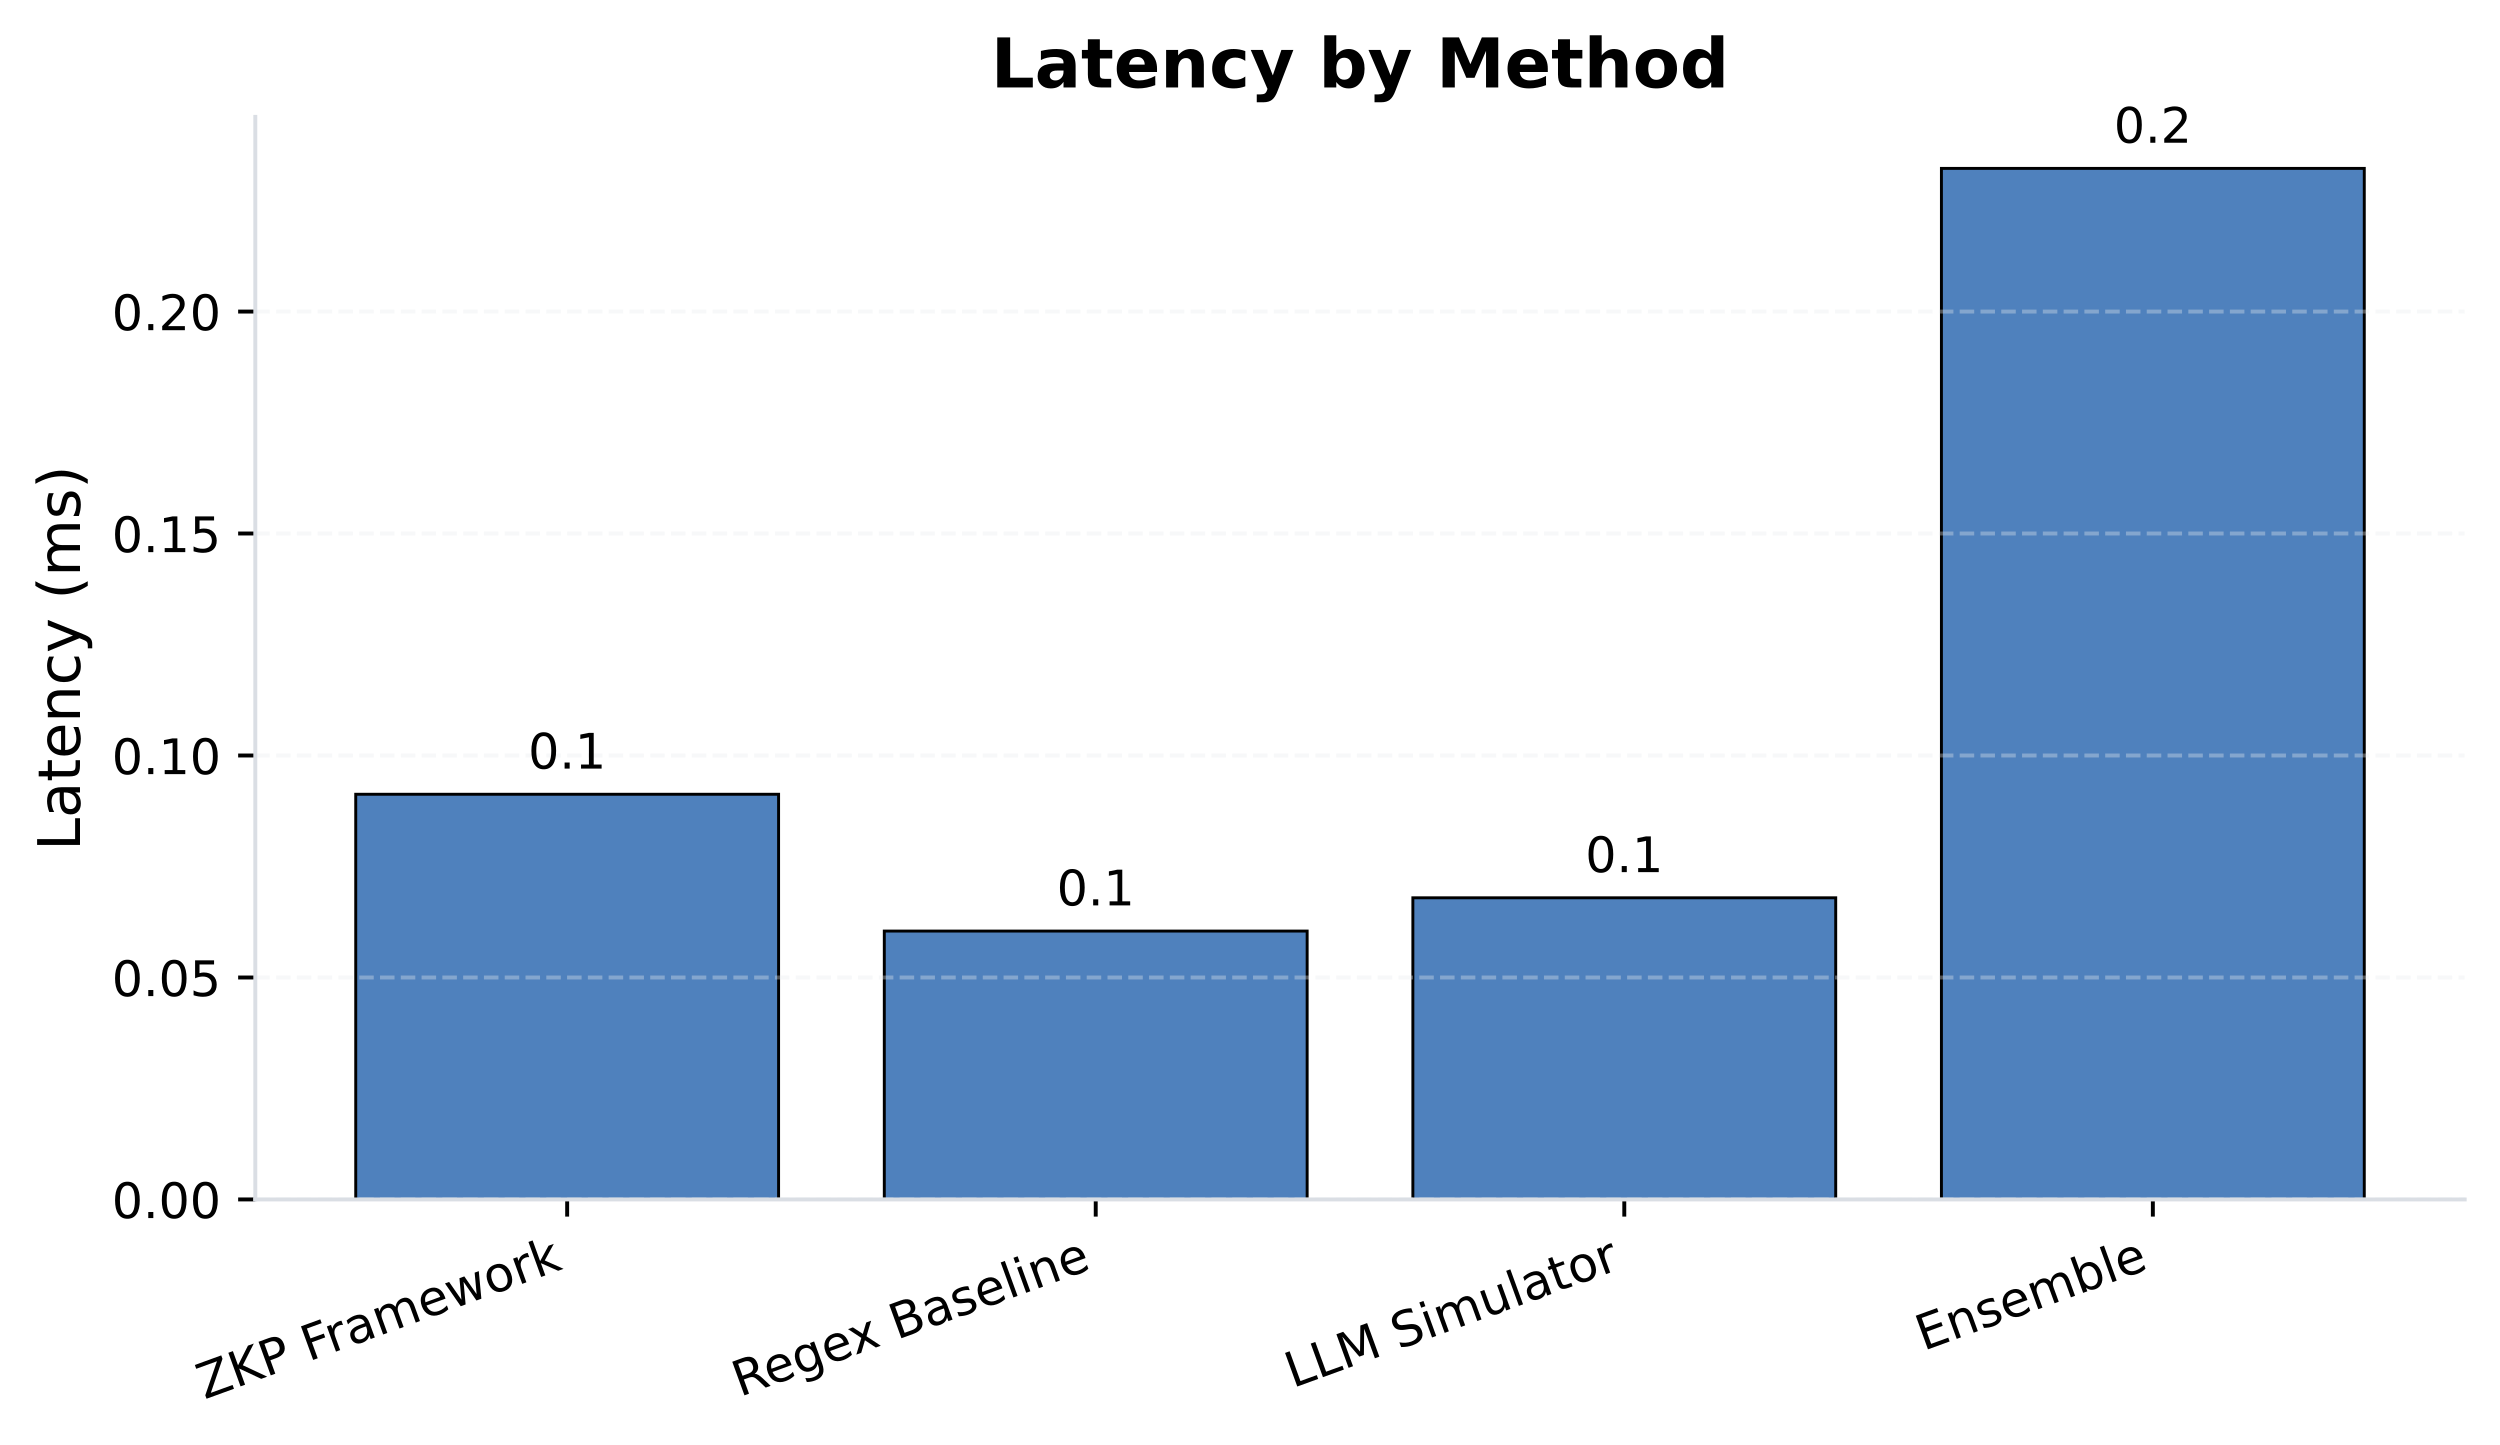
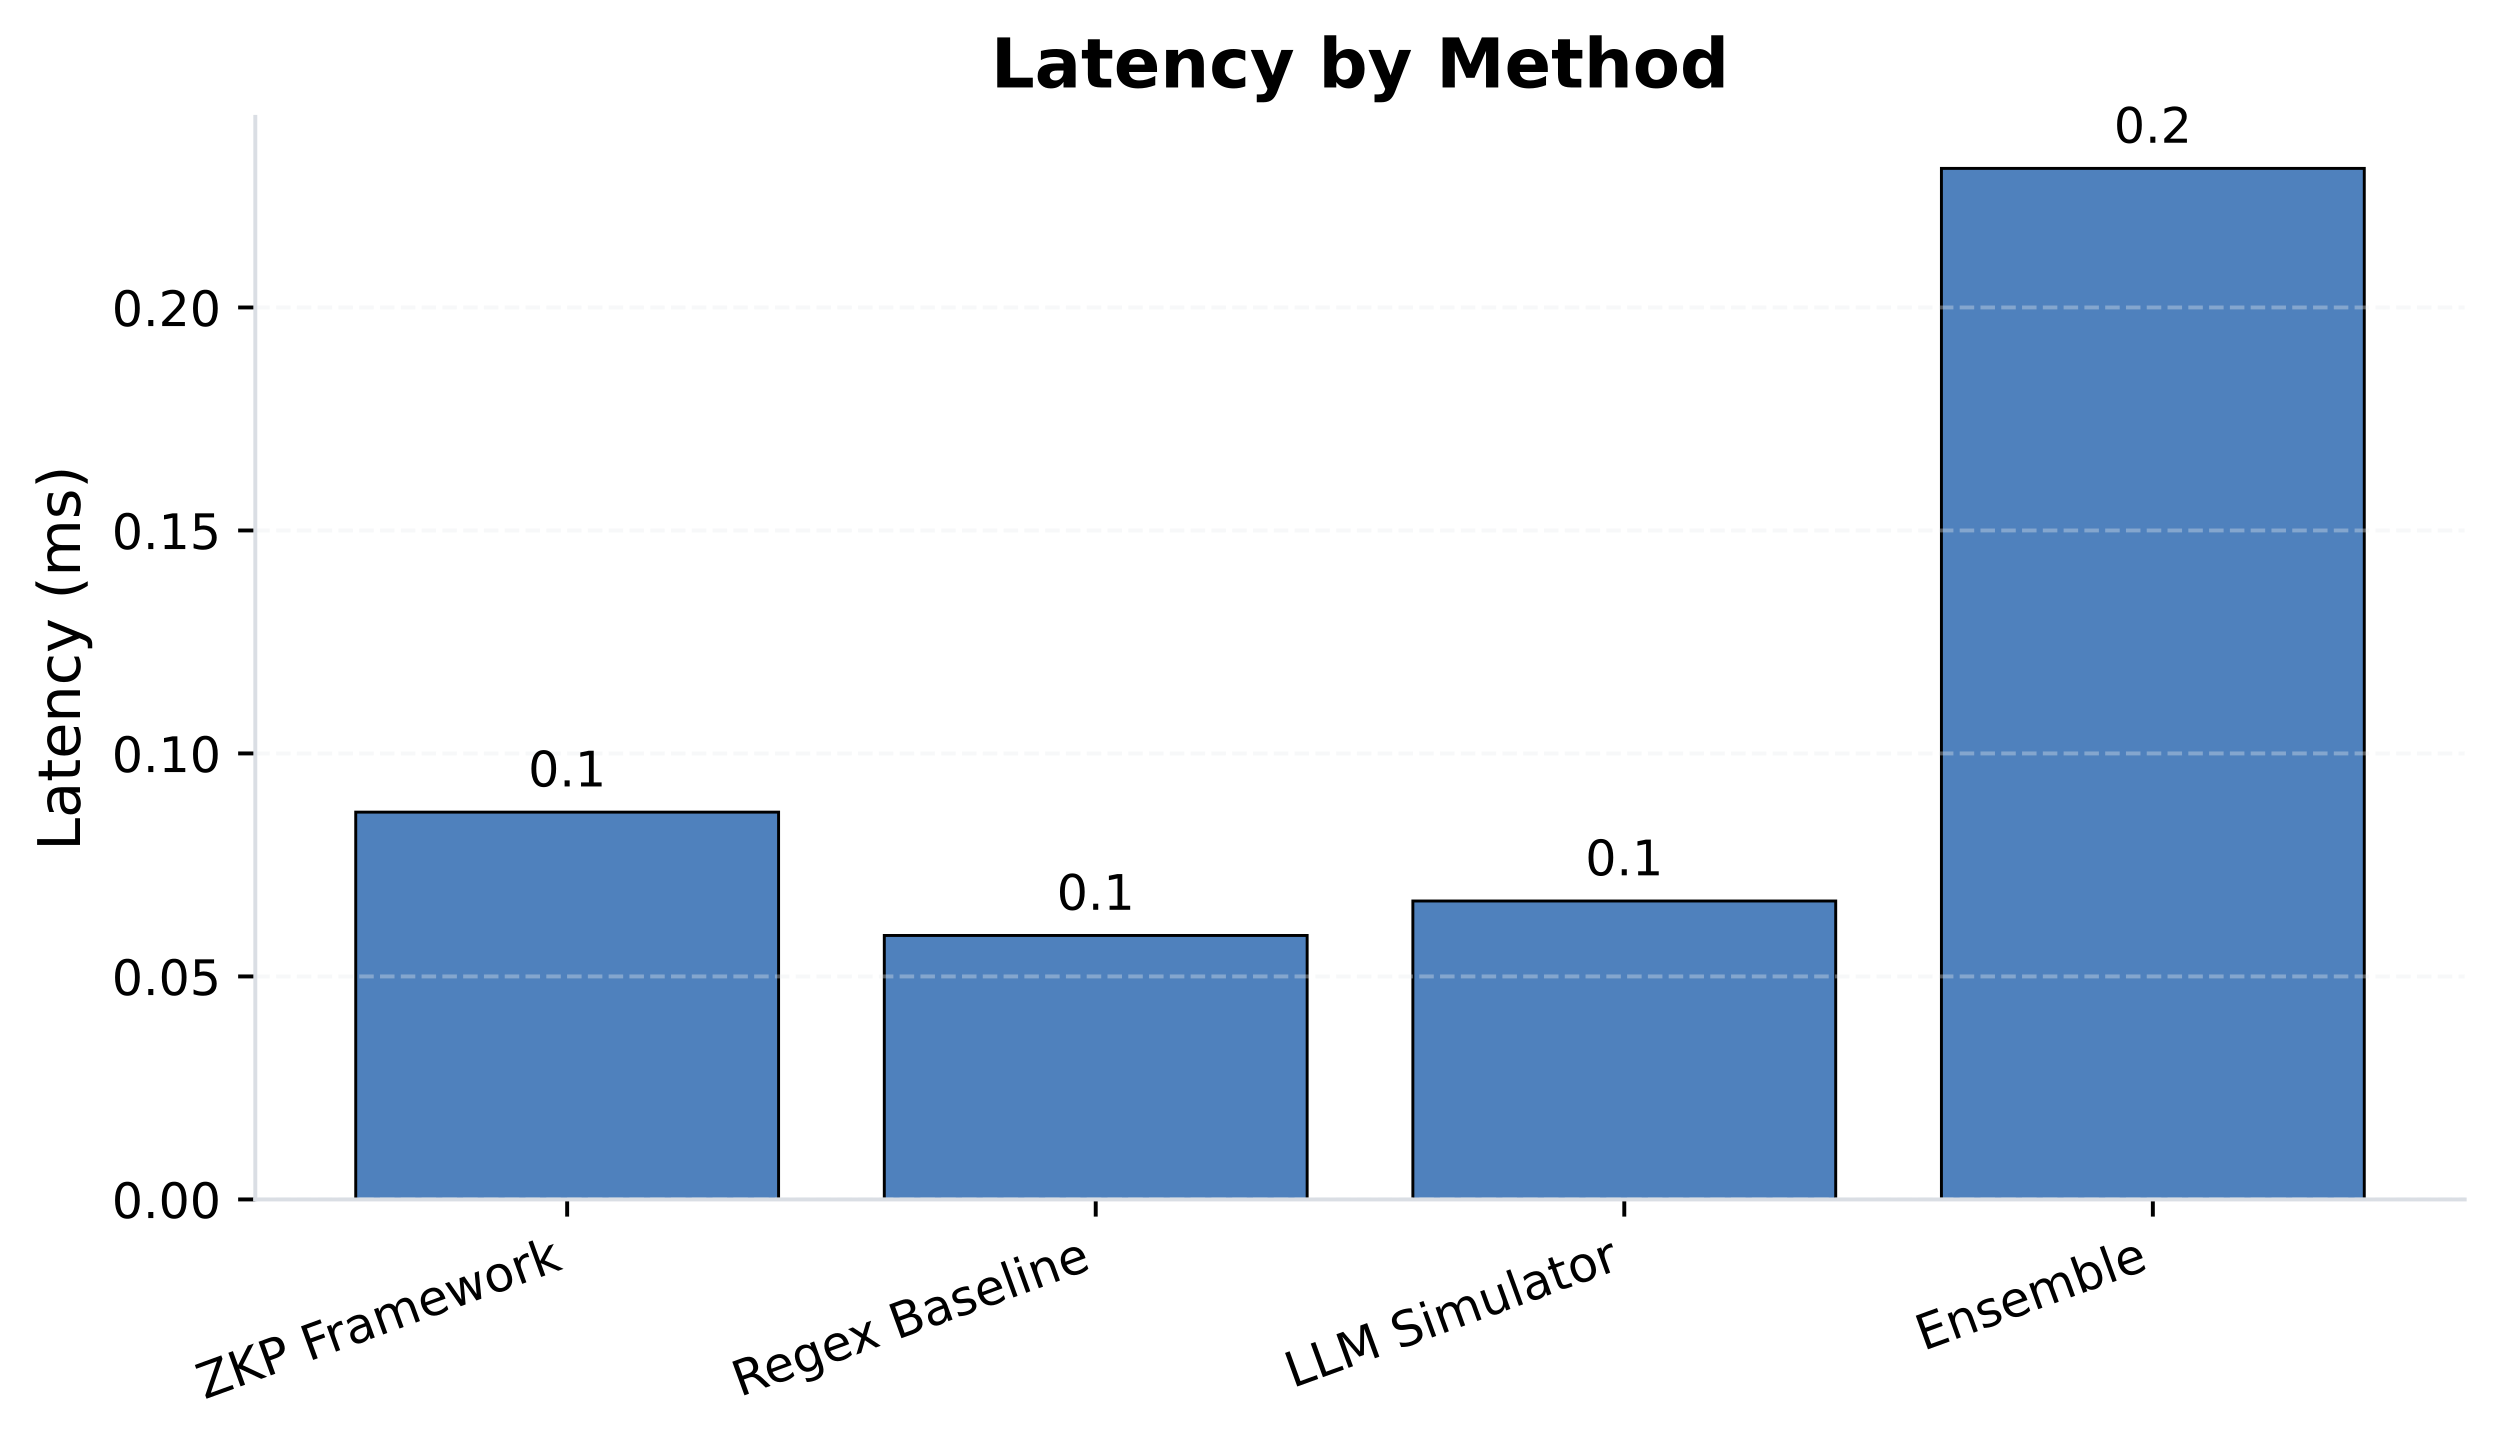
<svg xmlns="http://www.w3.org/2000/svg" xmlns:xlink="http://www.w3.org/1999/xlink" width="509.979pt" height="294.641pt" viewBox="0 0 509.979 294.641" version="1.1">
  <defs>
    <style type="text/css">*{stroke-linejoin: round; stroke-linecap: butt}</style>
  </defs>
  <g id="figure_1">
    <g id="patch_1">
      <path d="M 0 294.641  L 509.979 294.641  L 509.979 0  L 0 0  L 0 294.641  z " style="fill: none" />
    </g>
    <g id="axes_1">
      <g id="patch_2">
        <path d="M 52.079 244.678  L 502.779 244.678  L 502.779 23.838  L 52.079 23.838  L 52.079 244.678  z " style="fill: none" />
      </g>
      <g id="patch_3">
-         <path d="M 72.566 244.678  L 158.824 244.678  L 158.824 162.023  L 72.566 162.023  z " clip-path="url(#pc0ba882811)" style="fill: #4f81bd; stroke: #000000; stroke-width: 0.6; stroke-linejoin: miter" />
+         <path d="M 72.566 244.678  L 158.824 244.678  L 158.824 165.664  L 72.566 165.664  z " clip-path="url(#p3693502e0a)" style="fill: #4f81bd; stroke: #000000; stroke-width: 0.6; stroke-linejoin: miter" />
      </g>
      <g id="patch_4">
-         <path d="M 180.389 244.678  L 266.647 244.678  L 266.647 189.926  L 180.389 189.926  z " clip-path="url(#pc0ba882811)" style="fill: #4f81bd; stroke: #000000; stroke-width: 0.6; stroke-linejoin: miter" />
+         <path d="M 180.389 244.678  L 266.647 244.678  L 266.647 190.821  L 180.389 190.821  z " clip-path="url(#p3693502e0a)" style="fill: #4f81bd; stroke: #000000; stroke-width: 0.6; stroke-linejoin: miter" />
      </g>
      <g id="patch_5">
-         <path d="M 288.212 244.678  L 374.47 244.678  L 374.47 183.142  L 288.212 183.142  z " clip-path="url(#pc0ba882811)" style="fill: #4f81bd; stroke: #000000; stroke-width: 0.6; stroke-linejoin: miter" />
+         <path d="M 288.212 244.678  L 374.47 244.678  L 374.47 183.791  L 288.212 183.791  z " clip-path="url(#p3693502e0a)" style="fill: #4f81bd; stroke: #000000; stroke-width: 0.6; stroke-linejoin: miter" />
      </g>
      <g id="patch_6">
-         <path d="M 396.035 244.678  L 482.293 244.678  L 482.293 34.354  L 396.035 34.354  z " clip-path="url(#pc0ba882811)" style="fill: #4f81bd; stroke: #000000; stroke-width: 0.6; stroke-linejoin: miter" />
+         <path d="M 396.035 244.678  L 482.293 244.678  L 482.293 34.354  L 396.035 34.354  z " clip-path="url(#p3693502e0a)" style="fill: #4f81bd; stroke: #000000; stroke-width: 0.6; stroke-linejoin: miter" />
      </g>
      <g id="matplotlib.axis_1">
        <g id="xtick_1">
          <g id="line2d_1">
            <defs>
-               <path id="md8af2acb9c" d="M 0 0  L 0 3.5  " style="stroke: #000000; stroke-width: 0.8" />
+               <path id="mdad1da0cd4" d="M 0 0  L 0 3.5  " style="stroke: #000000; stroke-width: 0.8" />
            </defs>
            <g>
-               <use xlink:href="#md8af2acb9c" x="115.695" y="244.678" style="stroke: #000000; stroke-width: 0.8" />
+               <use xlink:href="#mdad1da0cd4" x="115.695" y="244.678" style="stroke: #000000; stroke-width: 0.8" />
            </g>
          </g>
          <g id="text_1">
            <g transform="translate(41.71257 285.4866) rotate(-20) scale(0.1 -0.1)">
              <defs>
                <path id="DejaVuSans-5a" d="M 359 4666  L 4025 4666  L 4025 4184  L 1075 531  L 4097 531  L 4097 0  L 288 0  L 288 481  L 3238 4134  L 359 4134  L 359 4666  z " transform="scale(0.015625)" />
                <path id="DejaVuSans-4b" d="M 628 4666  L 1259 4666  L 1259 2694  L 3353 4666  L 4166 4666  L 1850 2491  L 4331 0  L 3500 0  L 1259 2247  L 1259 0  L 628 0  L 628 4666  z " transform="scale(0.015625)" />
                <path id="DejaVuSans-50" d="M 1259 4147  L 1259 2394  L 2053 2394  Q 2494 2394 2734 2622  Q 2975 2850 2975 3272  Q 2975 3691 2734 3919  Q 2494 4147 2053 4147  L 1259 4147  z M 628 4666  L 2053 4666  Q 2838 4666 3239 4311  Q 3641 3956 3641 3272  Q 3641 2581 3239 2228  Q 2838 1875 2053 1875  L 1259 1875  L 1259 0  L 628 0  L 628 4666  z " transform="scale(0.015625)" />
                <path id="DejaVuSans-20" transform="scale(0.015625)" />
                <path id="DejaVuSans-46" d="M 628 4666  L 3309 4666  L 3309 4134  L 1259 4134  L 1259 2759  L 3109 2759  L 3109 2228  L 1259 2228  L 1259 0  L 628 0  L 628 4666  z " transform="scale(0.015625)" />
                <path id="DejaVuSans-72" d="M 2631 2963  Q 2534 3019 2420 3045  Q 2306 3072 2169 3072  Q 1681 3072 1420 2755  Q 1159 2438 1159 1844  L 1159 0  L 581 0  L 581 3500  L 1159 3500  L 1159 2956  Q 1341 3275 1631 3429  Q 1922 3584 2338 3584  Q 2397 3584 2469 3576  Q 2541 3569 2628 3553  L 2631 2963  z " transform="scale(0.015625)" />
                <path id="DejaVuSans-61" d="M 2194 1759  Q 1497 1759 1228 1600  Q 959 1441 959 1056  Q 959 750 1161 570  Q 1363 391 1709 391  Q 2188 391 2477 730  Q 2766 1069 2766 1631  L 2766 1759  L 2194 1759  z M 3341 1997  L 3341 0  L 2766 0  L 2766 531  Q 2569 213 2275 61  Q 1981 -91 1556 -91  Q 1019 -91 701 211  Q 384 513 384 1019  Q 384 1609 779 1909  Q 1175 2209 1959 2209  L 2766 2209  L 2766 2266  Q 2766 2663 2505 2880  Q 2244 3097 1772 3097  Q 1472 3097 1187 3025  Q 903 2953 641 2809  L 641 3341  Q 956 3463 1253 3523  Q 1550 3584 1831 3584  Q 2591 3584 2966 3190  Q 3341 2797 3341 1997  z " transform="scale(0.015625)" />
                <path id="DejaVuSans-6d" d="M 3328 2828  Q 3544 3216 3844 3400  Q 4144 3584 4550 3584  Q 5097 3584 5394 3201  Q 5691 2819 5691 2113  L 5691 0  L 5113 0  L 5113 2094  Q 5113 2597 4934 2840  Q 4756 3084 4391 3084  Q 3944 3084 3684 2787  Q 3425 2491 3425 1978  L 3425 0  L 2847 0  L 2847 2094  Q 2847 2600 2669 2842  Q 2491 3084 2119 3084  Q 1678 3084 1418 2786  Q 1159 2488 1159 1978  L 1159 0  L 581 0  L 581 3500  L 1159 3500  L 1159 2956  Q 1356 3278 1631 3431  Q 1906 3584 2284 3584  Q 2666 3584 2933 3390  Q 3200 3197 3328 2828  z " transform="scale(0.015625)" />
                <path id="DejaVuSans-65" d="M 3597 1894  L 3597 1613  L 953 1613  Q 991 1019 1311 708  Q 1631 397 2203 397  Q 2534 397 2845 478  Q 3156 559 3463 722  L 3463 178  Q 3153 47 2828 -22  Q 2503 -91 2169 -91  Q 1331 -91 842 396  Q 353 884 353 1716  Q 353 2575 817 3079  Q 1281 3584 2069 3584  Q 2775 3584 3186 3129  Q 3597 2675 3597 1894  z M 3022 2063  Q 3016 2534 2758 2815  Q 2500 3097 2075 3097  Q 1594 3097 1305 2825  Q 1016 2553 972 2059  L 3022 2063  z " transform="scale(0.015625)" />
                <path id="DejaVuSans-77" d="M 269 3500  L 844 3500  L 1563 769  L 2278 3500  L 2956 3500  L 3675 769  L 4391 3500  L 4966 3500  L 4050 0  L 3372 0  L 2619 2869  L 1863 0  L 1184 0  L 269 3500  z " transform="scale(0.015625)" />
                <path id="DejaVuSans-6f" d="M 1959 3097  Q 1497 3097 1228 2736  Q 959 2375 959 1747  Q 959 1119 1226 758  Q 1494 397 1959 397  Q 2419 397 2687 759  Q 2956 1122 2956 1747  Q 2956 2369 2687 2733  Q 2419 3097 1959 3097  z M 1959 3584  Q 2709 3584 3137 3096  Q 3566 2609 3566 1747  Q 3566 888 3137 398  Q 2709 -91 1959 -91  Q 1206 -91 779 398  Q 353 888 353 1747  Q 353 2609 779 3096  Q 1206 3584 1959 3584  z " transform="scale(0.015625)" />
                <path id="DejaVuSans-6b" d="M 581 4863  L 1159 4863  L 1159 1991  L 2875 3500  L 3609 3500  L 1753 1863  L 3688 0  L 2938 0  L 1159 1709  L 1159 0  L 581 0  L 581 4863  z " transform="scale(0.015625)" />
              </defs>
              <use xlink:href="#DejaVuSans-5a" />
              <use xlink:href="#DejaVuSans-4b" transform="translate(68.50586 0)" />
              <use xlink:href="#DejaVuSans-50" transform="translate(134.082 0)" />
              <use xlink:href="#DejaVuSans-20" transform="translate(194.3848 0)" />
              <use xlink:href="#DejaVuSans-46" transform="translate(226.1719 0)" />
              <use xlink:href="#DejaVuSans-72" transform="translate(276.4414 0)" />
              <use xlink:href="#DejaVuSans-61" transform="translate(317.5547 0)" />
              <use xlink:href="#DejaVuSans-6d" transform="translate(378.834 0)" />
              <use xlink:href="#DejaVuSans-65" transform="translate(476.2461 0)" />
              <use xlink:href="#DejaVuSans-77" transform="translate(537.7695 0)" />
              <use xlink:href="#DejaVuSans-6f" transform="translate(619.5566 0)" />
              <use xlink:href="#DejaVuSans-72" transform="translate(680.7383 0)" />
              <use xlink:href="#DejaVuSans-6b" transform="translate(721.8516 0)" />
            </g>
          </g>
        </g>
        <g id="xtick_2">
          <g id="line2d_2">
            <g>
-               <use xlink:href="#md8af2acb9c" x="223.518" y="244.678" style="stroke: #000000; stroke-width: 0.8" />
+               <use xlink:href="#mdad1da0cd4" x="223.518" y="244.678" style="stroke: #000000; stroke-width: 0.8" />
            </g>
          </g>
          <g id="text_2">
            <g transform="translate(150.9451 284.9735) rotate(-20) scale(0.1 -0.1)">
              <defs>
                <path id="DejaVuSans-52" d="M 2841 2188  Q 3044 2119 3236 1894  Q 3428 1669 3622 1275  L 4263 0  L 3584 0  L 2988 1197  Q 2756 1666 2539 1819  Q 2322 1972 1947 1972  L 1259 1972  L 1259 0  L 628 0  L 628 4666  L 2053 4666  Q 2853 4666 3247 4331  Q 3641 3997 3641 3322  Q 3641 2881 3436 2590  Q 3231 2300 2841 2188  z M 1259 4147  L 1259 2491  L 2053 2491  Q 2509 2491 2742 2702  Q 2975 2913 2975 3322  Q 2975 3731 2742 3939  Q 2509 4147 2053 4147  L 1259 4147  z " transform="scale(0.015625)" />
                <path id="DejaVuSans-67" d="M 2906 1791  Q 2906 2416 2648 2759  Q 2391 3103 1925 3103  Q 1463 3103 1205 2759  Q 947 2416 947 1791  Q 947 1169 1205 825  Q 1463 481 1925 481  Q 2391 481 2648 825  Q 2906 1169 2906 1791  z M 3481 434  Q 3481 -459 3084 -895  Q 2688 -1331 1869 -1331  Q 1566 -1331 1297 -1286  Q 1028 -1241 775 -1147  L 775 -588  Q 1028 -725 1275 -790  Q 1522 -856 1778 -856  Q 2344 -856 2625 -561  Q 2906 -266 2906 331  L 2906 616  Q 2728 306 2450 153  Q 2172 0 1784 0  Q 1141 0 747 490  Q 353 981 353 1791  Q 353 2603 747 3093  Q 1141 3584 1784 3584  Q 2172 3584 2450 3431  Q 2728 3278 2906 2969  L 2906 3500  L 3481 3500  L 3481 434  z " transform="scale(0.015625)" />
                <path id="DejaVuSans-78" d="M 3513 3500  L 2247 1797  L 3578 0  L 2900 0  L 1881 1375  L 863 0  L 184 0  L 1544 1831  L 300 3500  L 978 3500  L 1906 2253  L 2834 3500  L 3513 3500  z " transform="scale(0.015625)" />
                <path id="DejaVuSans-42" d="M 1259 2228  L 1259 519  L 2272 519  Q 2781 519 3026 730  Q 3272 941 3272 1375  Q 3272 1813 3026 2020  Q 2781 2228 2272 2228  L 1259 2228  z M 1259 4147  L 1259 2741  L 2194 2741  Q 2656 2741 2882 2914  Q 3109 3088 3109 3444  Q 3109 3797 2882 3972  Q 2656 4147 2194 4147  L 1259 4147  z M 628 4666  L 2241 4666  Q 2963 4666 3353 4366  Q 3744 4066 3744 3513  Q 3744 3084 3544 2831  Q 3344 2578 2956 2516  Q 3422 2416 3680 2098  Q 3938 1781 3938 1306  Q 3938 681 3513 340  Q 3088 0 2303 0  L 628 0  L 628 4666  z " transform="scale(0.015625)" />
                <path id="DejaVuSans-73" d="M 2834 3397  L 2834 2853  Q 2591 2978 2328 3040  Q 2066 3103 1784 3103  Q 1356 3103 1142 2972  Q 928 2841 928 2578  Q 928 2378 1081 2264  Q 1234 2150 1697 2047  L 1894 2003  Q 2506 1872 2764 1633  Q 3022 1394 3022 966  Q 3022 478 2636 193  Q 2250 -91 1575 -91  Q 1294 -91 989 -36  Q 684 19 347 128  L 347 722  Q 666 556 975 473  Q 1284 391 1588 391  Q 1994 391 2212 530  Q 2431 669 2431 922  Q 2431 1156 2273 1281  Q 2116 1406 1581 1522  L 1381 1569  Q 847 1681 609 1914  Q 372 2147 372 2553  Q 372 3047 722 3315  Q 1072 3584 1716 3584  Q 2034 3584 2315 3537  Q 2597 3491 2834 3397  z " transform="scale(0.015625)" />
                <path id="DejaVuSans-6c" d="M 603 4863  L 1178 4863  L 1178 0  L 603 0  L 603 4863  z " transform="scale(0.015625)" />
                <path id="DejaVuSans-69" d="M 603 3500  L 1178 3500  L 1178 0  L 603 0  L 603 3500  z M 603 4863  L 1178 4863  L 1178 4134  L 603 4134  L 603 4863  z " transform="scale(0.015625)" />
                <path id="DejaVuSans-6e" d="M 3513 2113  L 3513 0  L 2938 0  L 2938 2094  Q 2938 2591 2744 2837  Q 2550 3084 2163 3084  Q 1697 3084 1428 2787  Q 1159 2491 1159 1978  L 1159 0  L 581 0  L 581 3500  L 1159 3500  L 1159 2956  Q 1366 3272 1645 3428  Q 1925 3584 2291 3584  Q 2894 3584 3203 3211  Q 3513 2838 3513 2113  z " transform="scale(0.015625)" />
              </defs>
              <use xlink:href="#DejaVuSans-52" />
              <use xlink:href="#DejaVuSans-65" transform="translate(64.98242 0)" />
              <use xlink:href="#DejaVuSans-67" transform="translate(126.5059 0)" />
              <use xlink:href="#DejaVuSans-65" transform="translate(189.9824 0)" />
              <use xlink:href="#DejaVuSans-78" transform="translate(249.7559 0)" />
              <use xlink:href="#DejaVuSans-20" transform="translate(308.9355 0)" />
              <use xlink:href="#DejaVuSans-42" transform="translate(340.7227 0)" />
              <use xlink:href="#DejaVuSans-61" transform="translate(409.3262 0)" />
              <use xlink:href="#DejaVuSans-73" transform="translate(470.6055 0)" />
              <use xlink:href="#DejaVuSans-65" transform="translate(522.7051 0)" />
              <use xlink:href="#DejaVuSans-6c" transform="translate(584.2285 0)" />
              <use xlink:href="#DejaVuSans-69" transform="translate(612.0117 0)" />
              <use xlink:href="#DejaVuSans-6e" transform="translate(639.7949 0)" />
              <use xlink:href="#DejaVuSans-65" transform="translate(703.1738 0)" />
            </g>
          </g>
        </g>
        <g id="xtick_3">
          <g id="line2d_3">
            <g>
-               <use xlink:href="#md8af2acb9c" x="331.341" y="244.678" style="stroke: #000000; stroke-width: 0.8" />
+               <use xlink:href="#mdad1da0cd4" x="331.341" y="244.678" style="stroke: #000000; stroke-width: 0.8" />
            </g>
          </g>
          <g id="text_3">
            <g transform="translate(263.7132 283.1737) rotate(-20) scale(0.1 -0.1)">
              <defs>
                <path id="DejaVuSans-4c" d="M 628 4666  L 1259 4666  L 1259 531  L 3531 531  L 3531 0  L 628 0  L 628 4666  z " transform="scale(0.015625)" />
                <path id="DejaVuSans-4d" d="M 628 4666  L 1569 4666  L 2759 1491  L 3956 4666  L 4897 4666  L 4897 0  L 4281 0  L 4281 4097  L 3078 897  L 2444 897  L 1241 4097  L 1241 0  L 628 0  L 628 4666  z " transform="scale(0.015625)" />
                <path id="DejaVuSans-53" d="M 3425 4513  L 3425 3897  Q 3066 4069 2747 4153  Q 2428 4238 2131 4238  Q 1616 4238 1336 4038  Q 1056 3838 1056 3469  Q 1056 3159 1242 3001  Q 1428 2844 1947 2747  L 2328 2669  Q 3034 2534 3370 2195  Q 3706 1856 3706 1288  Q 3706 609 3251 259  Q 2797 -91 1919 -91  Q 1588 -91 1214 -16  Q 841 59 441 206  L 441 856  Q 825 641 1194 531  Q 1563 422 1919 422  Q 2459 422 2753 634  Q 3047 847 3047 1241  Q 3047 1584 2836 1778  Q 2625 1972 2144 2069  L 1759 2144  Q 1053 2284 737 2584  Q 422 2884 422 3419  Q 422 4038 858 4394  Q 1294 4750 2059 4750  Q 2388 4750 2728 4690  Q 3069 4631 3425 4513  z " transform="scale(0.015625)" />
                <path id="DejaVuSans-75" d="M 544 1381  L 544 3500  L 1119 3500  L 1119 1403  Q 1119 906 1312 657  Q 1506 409 1894 409  Q 2359 409 2629 706  Q 2900 1003 2900 1516  L 2900 3500  L 3475 3500  L 3475 0  L 2900 0  L 2900 538  Q 2691 219 2414 64  Q 2138 -91 1772 -91  Q 1169 -91 856 284  Q 544 659 544 1381  z M 1991 3584  L 1991 3584  z " transform="scale(0.015625)" />
                <path id="DejaVuSans-74" d="M 1172 4494  L 1172 3500  L 2356 3500  L 2356 3053  L 1172 3053  L 1172 1153  Q 1172 725 1289 603  Q 1406 481 1766 481  L 2356 481  L 2356 0  L 1766 0  Q 1100 0 847 248  Q 594 497 594 1153  L 594 3053  L 172 3053  L 172 3500  L 594 3500  L 594 4494  L 1172 4494  z " transform="scale(0.015625)" />
              </defs>
              <use xlink:href="#DejaVuSans-4c" />
              <use xlink:href="#DejaVuSans-4c" transform="translate(55.71289 0)" />
              <use xlink:href="#DejaVuSans-4d" transform="translate(111.4258 0)" />
              <use xlink:href="#DejaVuSans-20" transform="translate(197.7051 0)" />
              <use xlink:href="#DejaVuSans-53" transform="translate(229.4922 0)" />
              <use xlink:href="#DejaVuSans-69" transform="translate(292.9688 0)" />
              <use xlink:href="#DejaVuSans-6d" transform="translate(320.752 0)" />
              <use xlink:href="#DejaVuSans-75" transform="translate(418.1641 0)" />
              <use xlink:href="#DejaVuSans-6c" transform="translate(481.543 0)" />
              <use xlink:href="#DejaVuSans-61" transform="translate(509.3262 0)" />
              <use xlink:href="#DejaVuSans-74" transform="translate(570.6055 0)" />
              <use xlink:href="#DejaVuSans-6f" transform="translate(609.8145 0)" />
              <use xlink:href="#DejaVuSans-72" transform="translate(670.9961 0)" />
            </g>
          </g>
        </g>
        <g id="xtick_4">
          <g id="line2d_4">
            <g>
-               <use xlink:href="#md8af2acb9c" x="439.164" y="244.678" style="stroke: #000000; stroke-width: 0.8" />
+               <use xlink:href="#mdad1da0cd4" x="439.164" y="244.678" style="stroke: #000000; stroke-width: 0.8" />
            </g>
          </g>
          <g id="text_4">
            <g transform="translate(392.3709 275.5904) rotate(-20) scale(0.1 -0.1)">
              <defs>
                <path id="DejaVuSans-45" d="M 628 4666  L 3578 4666  L 3578 4134  L 1259 4134  L 1259 2753  L 3481 2753  L 3481 2222  L 1259 2222  L 1259 531  L 3634 531  L 3634 0  L 628 0  L 628 4666  z " transform="scale(0.015625)" />
                <path id="DejaVuSans-62" d="M 3116 1747  Q 3116 2381 2855 2742  Q 2594 3103 2138 3103  Q 1681 3103 1420 2742  Q 1159 2381 1159 1747  Q 1159 1113 1420 752  Q 1681 391 2138 391  Q 2594 391 2855 752  Q 3116 1113 3116 1747  z M 1159 2969  Q 1341 3281 1617 3432  Q 1894 3584 2278 3584  Q 2916 3584 3314 3078  Q 3713 2572 3713 1747  Q 3713 922 3314 415  Q 2916 -91 2278 -91  Q 1894 -91 1617 61  Q 1341 213 1159 525  L 1159 0  L 581 0  L 581 4863  L 1159 4863  L 1159 2969  z " transform="scale(0.015625)" />
              </defs>
              <use xlink:href="#DejaVuSans-45" />
              <use xlink:href="#DejaVuSans-6e" transform="translate(63.18359 0)" />
              <use xlink:href="#DejaVuSans-73" transform="translate(126.5625 0)" />
              <use xlink:href="#DejaVuSans-65" transform="translate(178.6621 0)" />
              <use xlink:href="#DejaVuSans-6d" transform="translate(240.1855 0)" />
              <use xlink:href="#DejaVuSans-62" transform="translate(337.5977 0)" />
              <use xlink:href="#DejaVuSans-6c" transform="translate(401.0742 0)" />
              <use xlink:href="#DejaVuSans-65" transform="translate(428.8574 0)" />
            </g>
          </g>
        </g>
      </g>
      <g id="matplotlib.axis_2">
        <g id="ytick_1">
          <g id="line2d_5">
-             <path d="M 52.079 244.678  L 502.779 244.678  " clip-path="url(#pc0ba882811)" style="fill: none; stroke-dasharray: 2.96,1.28; stroke-dashoffset: 0; stroke: #e9ecef; stroke-opacity: 0.35; stroke-width: 0.8" />
+             <path d="M 52.079 244.678  L 502.779 244.678  " clip-path="url(#p3693502e0a)" style="fill: none; stroke-dasharray: 2.96,1.28; stroke-dashoffset: 0; stroke: #e9ecef; stroke-opacity: 0.35; stroke-width: 0.8" />
          </g>
          <g id="line2d_6">
            <defs>
-               <path id="m94b2e1bbf4" d="M 0 0  L -3.5 0  " style="stroke: #000000; stroke-width: 0.8" />
+               <path id="m51c682f799" d="M 0 0  L -3.5 0  " style="stroke: #000000; stroke-width: 0.8" />
            </defs>
            <g>
-               <use xlink:href="#m94b2e1bbf4" x="52.079" y="244.678" style="stroke: #000000; stroke-width: 0.8" />
+               <use xlink:href="#m51c682f799" x="52.079" y="244.678" style="stroke: #000000; stroke-width: 0.8" />
            </g>
          </g>
          <g id="text_5">
            <g transform="translate(22.81375 248.4771) scale(0.1 -0.1)">
              <defs>
                <path id="DejaVuSans-30" d="M 2034 4250  Q 1547 4250 1301 3770  Q 1056 3291 1056 2328  Q 1056 1369 1301 889  Q 1547 409 2034 409  Q 2525 409 2770 889  Q 3016 1369 3016 2328  Q 3016 3291 2770 3770  Q 2525 4250 2034 4250  z M 2034 4750  Q 2819 4750 3233 4129  Q 3647 3509 3647 2328  Q 3647 1150 3233 529  Q 2819 -91 2034 -91  Q 1250 -91 836 529  Q 422 1150 422 2328  Q 422 3509 836 4129  Q 1250 4750 2034 4750  z " transform="scale(0.015625)" />
                <path id="DejaVuSans-2e" d="M 684 794  L 1344 794  L 1344 0  L 684 0  L 684 794  z " transform="scale(0.015625)" />
              </defs>
              <use xlink:href="#DejaVuSans-30" />
              <use xlink:href="#DejaVuSans-2e" transform="translate(63.62305 0)" />
              <use xlink:href="#DejaVuSans-30" transform="translate(95.41016 0)" />
              <use xlink:href="#DejaVuSans-30" transform="translate(159.0332 0)" />
            </g>
          </g>
        </g>
        <g id="ytick_2">
          <g id="line2d_7">
-             <path d="M 52.079 199.397  L 502.779 199.397  " clip-path="url(#pc0ba882811)" style="fill: none; stroke-dasharray: 2.96,1.28; stroke-dashoffset: 0; stroke: #e9ecef; stroke-opacity: 0.35; stroke-width: 0.8" />
+             <path d="M 52.079 199.188  L 502.779 199.188  " clip-path="url(#p3693502e0a)" style="fill: none; stroke-dasharray: 2.96,1.28; stroke-dashoffset: 0; stroke: #e9ecef; stroke-opacity: 0.35; stroke-width: 0.8" />
          </g>
          <g id="line2d_8">
            <g>
-               <use xlink:href="#m94b2e1bbf4" x="52.079" y="199.397" style="stroke: #000000; stroke-width: 0.8" />
+               <use xlink:href="#m51c682f799" x="52.079" y="199.188" style="stroke: #000000; stroke-width: 0.8" />
            </g>
          </g>
          <g id="text_6">
-             <g transform="translate(22.81375 203.1957) scale(0.1 -0.1)">
+             <g transform="translate(22.81375 202.9877) scale(0.1 -0.1)">
              <defs>
                <path id="DejaVuSans-35" d="M 691 4666  L 3169 4666  L 3169 4134  L 1269 4134  L 1269 2991  Q 1406 3038 1543 3061  Q 1681 3084 1819 3084  Q 2600 3084 3056 2656  Q 3513 2228 3513 1497  Q 3513 744 3044 326  Q 2575 -91 1722 -91  Q 1428 -91 1123 -41  Q 819 9 494 109  L 494 744  Q 775 591 1075 516  Q 1375 441 1709 441  Q 2250 441 2565 725  Q 2881 1009 2881 1497  Q 2881 1984 2565 2268  Q 2250 2553 1709 2553  Q 1456 2553 1204 2497  Q 953 2441 691 2322  L 691 4666  z " transform="scale(0.015625)" />
              </defs>
              <use xlink:href="#DejaVuSans-30" />
              <use xlink:href="#DejaVuSans-2e" transform="translate(63.62305 0)" />
              <use xlink:href="#DejaVuSans-30" transform="translate(95.41016 0)" />
              <use xlink:href="#DejaVuSans-35" transform="translate(159.0332 0)" />
            </g>
          </g>
        </g>
        <g id="ytick_3">
          <g id="line2d_9">
-             <path d="M 52.079 154.115  L 502.779 154.115  " clip-path="url(#pc0ba882811)" style="fill: none; stroke-dasharray: 2.96,1.28; stroke-dashoffset: 0; stroke: #e9ecef; stroke-opacity: 0.35; stroke-width: 0.8" />
+             <path d="M 52.079 153.699  L 502.779 153.699  " clip-path="url(#p3693502e0a)" style="fill: none; stroke-dasharray: 2.96,1.28; stroke-dashoffset: 0; stroke: #e9ecef; stroke-opacity: 0.35; stroke-width: 0.8" />
          </g>
          <g id="line2d_10">
            <g>
-               <use xlink:href="#m94b2e1bbf4" x="52.079" y="154.115" style="stroke: #000000; stroke-width: 0.8" />
+               <use xlink:href="#m51c682f799" x="52.079" y="153.699" style="stroke: #000000; stroke-width: 0.8" />
            </g>
          </g>
          <g id="text_7">
-             <g transform="translate(22.81375 157.9144) scale(0.1 -0.1)">
+             <g transform="translate(22.81375 157.4982) scale(0.1 -0.1)">
              <defs>
                <path id="DejaVuSans-31" d="M 794 531  L 1825 531  L 1825 4091  L 703 3866  L 703 4441  L 1819 4666  L 2450 4666  L 2450 531  L 3481 531  L 3481 0  L 794 0  L 794 531  z " transform="scale(0.015625)" />
              </defs>
              <use xlink:href="#DejaVuSans-30" />
              <use xlink:href="#DejaVuSans-2e" transform="translate(63.62305 0)" />
              <use xlink:href="#DejaVuSans-31" transform="translate(95.41016 0)" />
              <use xlink:href="#DejaVuSans-30" transform="translate(159.0332 0)" />
            </g>
          </g>
        </g>
        <g id="ytick_4">
          <g id="line2d_11">
-             <path d="M 52.079 108.834  L 502.779 108.834  " clip-path="url(#pc0ba882811)" style="fill: none; stroke-dasharray: 2.96,1.28; stroke-dashoffset: 0; stroke: #e9ecef; stroke-opacity: 0.35; stroke-width: 0.8" />
+             <path d="M 52.079 108.21  L 502.779 108.21  " clip-path="url(#p3693502e0a)" style="fill: none; stroke-dasharray: 2.96,1.28; stroke-dashoffset: 0; stroke: #e9ecef; stroke-opacity: 0.35; stroke-width: 0.8" />
          </g>
          <g id="line2d_12">
            <g>
-               <use xlink:href="#m94b2e1bbf4" x="52.079" y="108.834" style="stroke: #000000; stroke-width: 0.8" />
+               <use xlink:href="#m51c682f799" x="52.079" y="108.21" style="stroke: #000000; stroke-width: 0.8" />
            </g>
          </g>
          <g id="text_8">
-             <g transform="translate(22.81375 112.633) scale(0.1 -0.1)">
+             <g transform="translate(22.81375 112.0088) scale(0.1 -0.1)">
              <use xlink:href="#DejaVuSans-30" />
              <use xlink:href="#DejaVuSans-2e" transform="translate(63.62305 0)" />
              <use xlink:href="#DejaVuSans-31" transform="translate(95.41016 0)" />
              <use xlink:href="#DejaVuSans-35" transform="translate(159.0332 0)" />
            </g>
          </g>
        </g>
        <g id="ytick_5">
          <g id="line2d_13">
-             <path d="M 52.079 63.552  L 502.779 63.552  " clip-path="url(#pc0ba882811)" style="fill: none; stroke-dasharray: 2.96,1.28; stroke-dashoffset: 0; stroke: #e9ecef; stroke-opacity: 0.35; stroke-width: 0.8" />
+             <path d="M 52.079 62.72  L 502.779 62.72  " clip-path="url(#p3693502e0a)" style="fill: none; stroke-dasharray: 2.96,1.28; stroke-dashoffset: 0; stroke: #e9ecef; stroke-opacity: 0.35; stroke-width: 0.8" />
          </g>
          <g id="line2d_14">
            <g>
-               <use xlink:href="#m94b2e1bbf4" x="52.079" y="63.552" style="stroke: #000000; stroke-width: 0.8" />
+               <use xlink:href="#m51c682f799" x="52.079" y="62.72" style="stroke: #000000; stroke-width: 0.8" />
            </g>
          </g>
          <g id="text_9">
-             <g transform="translate(22.81375 67.35165) scale(0.1 -0.1)">
+             <g transform="translate(22.81375 66.51932) scale(0.1 -0.1)">
              <defs>
                <path id="DejaVuSans-32" d="M 1228 531  L 3431 531  L 3431 0  L 469 0  L 469 531  Q 828 903 1448 1529  Q 2069 2156 2228 2338  Q 2531 2678 2651 2914  Q 2772 3150 2772 3378  Q 2772 3750 2511 3984  Q 2250 4219 1831 4219  Q 1534 4219 1204 4116  Q 875 4013 500 3803  L 500 4441  Q 881 4594 1212 4672  Q 1544 4750 1819 4750  Q 2544 4750 2975 4387  Q 3406 4025 3406 3419  Q 3406 3131 3298 2873  Q 3191 2616 2906 2266  Q 2828 2175 2409 1742  Q 1991 1309 1228 531  z " transform="scale(0.015625)" />
              </defs>
              <use xlink:href="#DejaVuSans-30" />
              <use xlink:href="#DejaVuSans-2e" transform="translate(63.62305 0)" />
              <use xlink:href="#DejaVuSans-32" transform="translate(95.41016 0)" />
              <use xlink:href="#DejaVuSans-30" transform="translate(159.0332 0)" />
            </g>
          </g>
        </g>
        <g id="text_10">
          <g transform="translate(16.31812 173.5335) rotate(-90) scale(0.12 -0.12)">
            <defs>
              <path id="DejaVuSans-63" d="M 3122 3366  L 3122 2828  Q 2878 2963 2633 3030  Q 2388 3097 2138 3097  Q 1578 3097 1268 2742  Q 959 2388 959 1747  Q 959 1106 1268 751  Q 1578 397 2138 397  Q 2388 397 2633 464  Q 2878 531 3122 666  L 3122 134  Q 2881 22 2623 -34  Q 2366 -91 2075 -91  Q 1284 -91 818 406  Q 353 903 353 1747  Q 353 2603 823 3093  Q 1294 3584 2113 3584  Q 2378 3584 2631 3529  Q 2884 3475 3122 3366  z " transform="scale(0.015625)" />
              <path id="DejaVuSans-79" d="M 2059 -325  Q 1816 -950 1584 -1140  Q 1353 -1331 966 -1331  L 506 -1331  L 506 -850  L 844 -850  Q 1081 -850 1212 -737  Q 1344 -625 1503 -206  L 1606 56  L 191 3500  L 800 3500  L 1894 763  L 2988 3500  L 3597 3500  L 2059 -325  z " transform="scale(0.015625)" />
              <path id="DejaVuSans-28" d="M 1984 4856  Q 1566 4138 1362 3434  Q 1159 2731 1159 2009  Q 1159 1288 1364 580  Q 1569 -128 1984 -844  L 1484 -844  Q 1016 -109 783 600  Q 550 1309 550 2009  Q 550 2706 781 3412  Q 1013 4119 1484 4856  L 1984 4856  z " transform="scale(0.015625)" />
              <path id="DejaVuSans-29" d="M 513 4856  L 1013 4856  Q 1481 4119 1714 3412  Q 1947 2706 1947 2009  Q 1947 1309 1714 600  Q 1481 -109 1013 -844  L 513 -844  Q 928 -128 1133 580  Q 1338 1288 1338 2009  Q 1338 2731 1133 3434  Q 928 4138 513 4856  z " transform="scale(0.015625)" />
            </defs>
            <use xlink:href="#DejaVuSans-4c" />
            <use xlink:href="#DejaVuSans-61" transform="translate(55.71289 0)" />
            <use xlink:href="#DejaVuSans-74" transform="translate(116.9922 0)" />
            <use xlink:href="#DejaVuSans-65" transform="translate(156.2012 0)" />
            <use xlink:href="#DejaVuSans-6e" transform="translate(217.7246 0)" />
            <use xlink:href="#DejaVuSans-63" transform="translate(281.1035 0)" />
            <use xlink:href="#DejaVuSans-79" transform="translate(336.084 0)" />
            <use xlink:href="#DejaVuSans-20" transform="translate(395.2637 0)" />
            <use xlink:href="#DejaVuSans-28" transform="translate(427.0508 0)" />
            <use xlink:href="#DejaVuSans-6d" transform="translate(466.0645 0)" />
            <use xlink:href="#DejaVuSans-73" transform="translate(563.4766 0)" />
            <use xlink:href="#DejaVuSans-29" transform="translate(615.5762 0)" />
          </g>
        </g>
      </g>
      <g id="patch_7">
        <path d="M 52.079 244.678  L 52.079 23.838  " style="fill: none; stroke: #dadee4; stroke-width: 0.8; stroke-linejoin: miter; stroke-linecap: square" />
      </g>
      <g id="patch_8">
        <path d="M 52.079 244.678  L 502.779 244.678  " style="fill: none; stroke: #dadee4; stroke-width: 0.8; stroke-linejoin: miter; stroke-linecap: square" />
      </g>
      <g id="text_11">
-         <g transform="translate(107.7434 156.7884) scale(0.1 -0.1)">
+         <g transform="translate(107.7434 160.429) scale(0.1 -0.1)">
          <use xlink:href="#DejaVuSans-30" />
          <use xlink:href="#DejaVuSans-2e" transform="translate(63.62305 0)" />
          <use xlink:href="#DejaVuSans-31" transform="translate(95.41016 0)" />
        </g>
      </g>
      <g id="text_12">
-         <g transform="translate(215.5663 184.6915) scale(0.1 -0.1)">
+         <g transform="translate(215.5663 185.5868) scale(0.1 -0.1)">
          <use xlink:href="#DejaVuSans-30" />
          <use xlink:href="#DejaVuSans-2e" transform="translate(63.62305 0)" />
          <use xlink:href="#DejaVuSans-31" transform="translate(95.41016 0)" />
        </g>
      </g>
      <g id="text_13">
-         <g transform="translate(323.3893 177.9078) scale(0.1 -0.1)">
+         <g transform="translate(323.3893 178.5561) scale(0.1 -0.1)">
          <use xlink:href="#DejaVuSans-30" />
          <use xlink:href="#DejaVuSans-2e" transform="translate(63.62305 0)" />
          <use xlink:href="#DejaVuSans-31" transform="translate(95.41016 0)" />
        </g>
      </g>
      <g id="text_14">
        <g transform="translate(431.2123 29.11946) scale(0.1 -0.1)">
          <use xlink:href="#DejaVuSans-30" />
          <use xlink:href="#DejaVuSans-2e" transform="translate(63.62305 0)" />
          <use xlink:href="#DejaVuSans-32" transform="translate(95.41016 0)" />
        </g>
      </g>
      <g id="text_15">
        <g transform="translate(202.1455 17.83781) scale(0.14 -0.14)">
          <defs>
            <path id="DejaVuSans-Bold-4c" d="M 588 4666  L 1791 4666  L 1791 909  L 3903 909  L 3903 0  L 588 0  L 588 4666  z " transform="scale(0.015625)" />
            <path id="DejaVuSans-Bold-61" d="M 2106 1575  Q 1756 1575 1579 1456  Q 1403 1338 1403 1106  Q 1403 894 1545 773  Q 1688 653 1941 653  Q 2256 653 2472 879  Q 2688 1106 2688 1447  L 2688 1575  L 2106 1575  z M 3816 1997  L 3816 0  L 2688 0  L 2688 519  Q 2463 200 2181 54  Q 1900 -91 1497 -91  Q 953 -91 614 226  Q 275 544 275 1050  Q 275 1666 698 1953  Q 1122 2241 2028 2241  L 2688 2241  L 2688 2328  Q 2688 2594 2478 2717  Q 2269 2841 1825 2841  Q 1466 2841 1156 2769  Q 847 2697 581 2553  L 581 3406  Q 941 3494 1303 3539  Q 1666 3584 2028 3584  Q 2975 3584 3395 3211  Q 3816 2838 3816 1997  z " transform="scale(0.015625)" />
            <path id="DejaVuSans-Bold-74" d="M 1759 4494  L 1759 3500  L 2913 3500  L 2913 2700  L 1759 2700  L 1759 1216  Q 1759 972 1856 886  Q 1953 800 2241 800  L 2816 800  L 2816 0  L 1856 0  Q 1194 0 917 276  Q 641 553 641 1216  L 641 2700  L 84 2700  L 84 3500  L 641 3500  L 641 4494  L 1759 4494  z " transform="scale(0.015625)" />
            <path id="DejaVuSans-Bold-65" d="M 4031 1759  L 4031 1441  L 1416 1441  Q 1456 1047 1700 850  Q 1944 653 2381 653  Q 2734 653 3104 758  Q 3475 863 3866 1075  L 3866 213  Q 3469 63 3072 -14  Q 2675 -91 2278 -91  Q 1328 -91 801 392  Q 275 875 275 1747  Q 275 2603 792 3093  Q 1309 3584 2216 3584  Q 3041 3584 3536 3087  Q 4031 2591 4031 1759  z M 2881 2131  Q 2881 2450 2695 2645  Q 2509 2841 2209 2841  Q 1884 2841 1681 2658  Q 1478 2475 1428 2131  L 2881 2131  z " transform="scale(0.015625)" />
            <path id="DejaVuSans-Bold-6e" d="M 4056 2131  L 4056 0  L 2931 0  L 2931 347  L 2931 1631  Q 2931 2084 2911 2256  Q 2891 2428 2841 2509  Q 2775 2619 2662 2680  Q 2550 2741 2406 2741  Q 2056 2741 1856 2470  Q 1656 2200 1656 1722  L 1656 0  L 538 0  L 538 3500  L 1656 3500  L 1656 2988  Q 1909 3294 2193 3439  Q 2478 3584 2822 3584  Q 3428 3584 3742 3212  Q 4056 2841 4056 2131  z " transform="scale(0.015625)" />
            <path id="DejaVuSans-Bold-63" d="M 3366 3391  L 3366 2478  Q 3138 2634 2908 2709  Q 2678 2784 2431 2784  Q 1963 2784 1702 2511  Q 1441 2238 1441 1747  Q 1441 1256 1702 982  Q 1963 709 2431 709  Q 2694 709 2930 787  Q 3166 866 3366 1019  L 3366 103  Q 3103 6 2833 -42  Q 2563 -91 2291 -91  Q 1344 -91 809 395  Q 275 881 275 1747  Q 275 2613 809 3098  Q 1344 3584 2291 3584  Q 2566 3584 2833 3536  Q 3100 3488 3366 3391  z " transform="scale(0.015625)" />
            <path id="DejaVuSans-Bold-79" d="M 78 3500  L 1197 3500  L 2138 1125  L 2938 3500  L 4056 3500  L 2584 -331  Q 2363 -916 2067 -1148  Q 1772 -1381 1288 -1381  L 641 -1381  L 641 -647  L 991 -647  Q 1275 -647 1404 -556  Q 1534 -466 1606 -231  L 1638 -134  L 78 3500  z " transform="scale(0.015625)" />
            <path id="DejaVuSans-Bold-20" transform="scale(0.015625)" />
            <path id="DejaVuSans-Bold-62" d="M 2400 722  Q 2759 722 2948 984  Q 3138 1247 3138 1747  Q 3138 2247 2948 2509  Q 2759 2772 2400 2772  Q 2041 2772 1848 2508  Q 1656 2244 1656 1747  Q 1656 1250 1848 986  Q 2041 722 2400 722  z M 1656 2988  Q 1888 3294 2169 3439  Q 2450 3584 2816 3584  Q 3463 3584 3878 3070  Q 4294 2556 4294 1747  Q 4294 938 3878 423  Q 3463 -91 2816 -91  Q 2450 -91 2169 54  Q 1888 200 1656 506  L 1656 0  L 538 0  L 538 4863  L 1656 4863  L 1656 2988  z " transform="scale(0.015625)" />
            <path id="DejaVuSans-Bold-4d" d="M 588 4666  L 2119 4666  L 3181 2169  L 4250 4666  L 5778 4666  L 5778 0  L 4641 0  L 4641 3413  L 3566 897  L 2803 897  L 1728 3413  L 1728 0  L 588 0  L 588 4666  z " transform="scale(0.015625)" />
            <path id="DejaVuSans-Bold-68" d="M 4056 2131  L 4056 0  L 2931 0  L 2931 347  L 2931 1625  Q 2931 2084 2911 2256  Q 2891 2428 2841 2509  Q 2775 2619 2662 2680  Q 2550 2741 2406 2741  Q 2056 2741 1856 2470  Q 1656 2200 1656 1722  L 1656 0  L 538 0  L 538 4863  L 1656 4863  L 1656 2988  Q 1909 3294 2193 3439  Q 2478 3584 2822 3584  Q 3428 3584 3742 3212  Q 4056 2841 4056 2131  z " transform="scale(0.015625)" />
            <path id="DejaVuSans-Bold-6f" d="M 2203 2784  Q 1831 2784 1636 2517  Q 1441 2250 1441 1747  Q 1441 1244 1636 976  Q 1831 709 2203 709  Q 2569 709 2762 976  Q 2956 1244 2956 1747  Q 2956 2250 2762 2517  Q 2569 2784 2203 2784  z M 2203 3584  Q 3106 3584 3614 3096  Q 4122 2609 4122 1747  Q 4122 884 3614 396  Q 3106 -91 2203 -91  Q 1297 -91 786 396  Q 275 884 275 1747  Q 275 2609 786 3096  Q 1297 3584 2203 3584  z " transform="scale(0.015625)" />
            <path id="DejaVuSans-Bold-64" d="M 2919 2988  L 2919 4863  L 4044 4863  L 4044 0  L 2919 0  L 2919 506  Q 2688 197 2409 53  Q 2131 -91 1766 -91  Q 1119 -91 703 423  Q 288 938 288 1747  Q 288 2556 703 3070  Q 1119 3584 1766 3584  Q 2128 3584 2408 3439  Q 2688 3294 2919 2988  z M 2181 722  Q 2541 722 2730 984  Q 2919 1247 2919 1747  Q 2919 2247 2730 2509  Q 2541 2772 2181 2772  Q 1825 2772 1636 2509  Q 1447 2247 1447 1747  Q 1447 1247 1636 984  Q 1825 722 2181 722  z " transform="scale(0.015625)" />
          </defs>
          <use xlink:href="#DejaVuSans-Bold-4c" />
          <use xlink:href="#DejaVuSans-Bold-61" transform="translate(63.7207 0)" />
          <use xlink:href="#DejaVuSans-Bold-74" transform="translate(131.2012 0)" />
          <use xlink:href="#DejaVuSans-Bold-65" transform="translate(179.0039 0)" />
          <use xlink:href="#DejaVuSans-Bold-6e" transform="translate(246.8262 0)" />
          <use xlink:href="#DejaVuSans-Bold-63" transform="translate(318.0176 0)" />
          <use xlink:href="#DejaVuSans-Bold-79" transform="translate(377.2949 0)" />
          <use xlink:href="#DejaVuSans-Bold-20" transform="translate(442.4805 0)" />
          <use xlink:href="#DejaVuSans-Bold-62" transform="translate(477.2949 0)" />
          <use xlink:href="#DejaVuSans-Bold-79" transform="translate(548.877 0)" />
          <use xlink:href="#DejaVuSans-Bold-20" transform="translate(614.0625 0)" />
          <use xlink:href="#DejaVuSans-Bold-4d" transform="translate(648.877 0)" />
          <use xlink:href="#DejaVuSans-Bold-65" transform="translate(748.3887 0)" />
          <use xlink:href="#DejaVuSans-Bold-74" transform="translate(816.2109 0)" />
          <use xlink:href="#DejaVuSans-Bold-68" transform="translate(864.0137 0)" />
          <use xlink:href="#DejaVuSans-Bold-6f" transform="translate(935.2051 0)" />
          <use xlink:href="#DejaVuSans-Bold-64" transform="translate(1003.906 0)" />
        </g>
      </g>
    </g>
  </g>
  <defs>
-     <clipPath id="pc0ba882811">
+     <clipPath id="p3693502e0a">
      <rect x="52.079" y="23.838" width="450.7" height="220.84" />
    </clipPath>
  </defs>
</svg>
